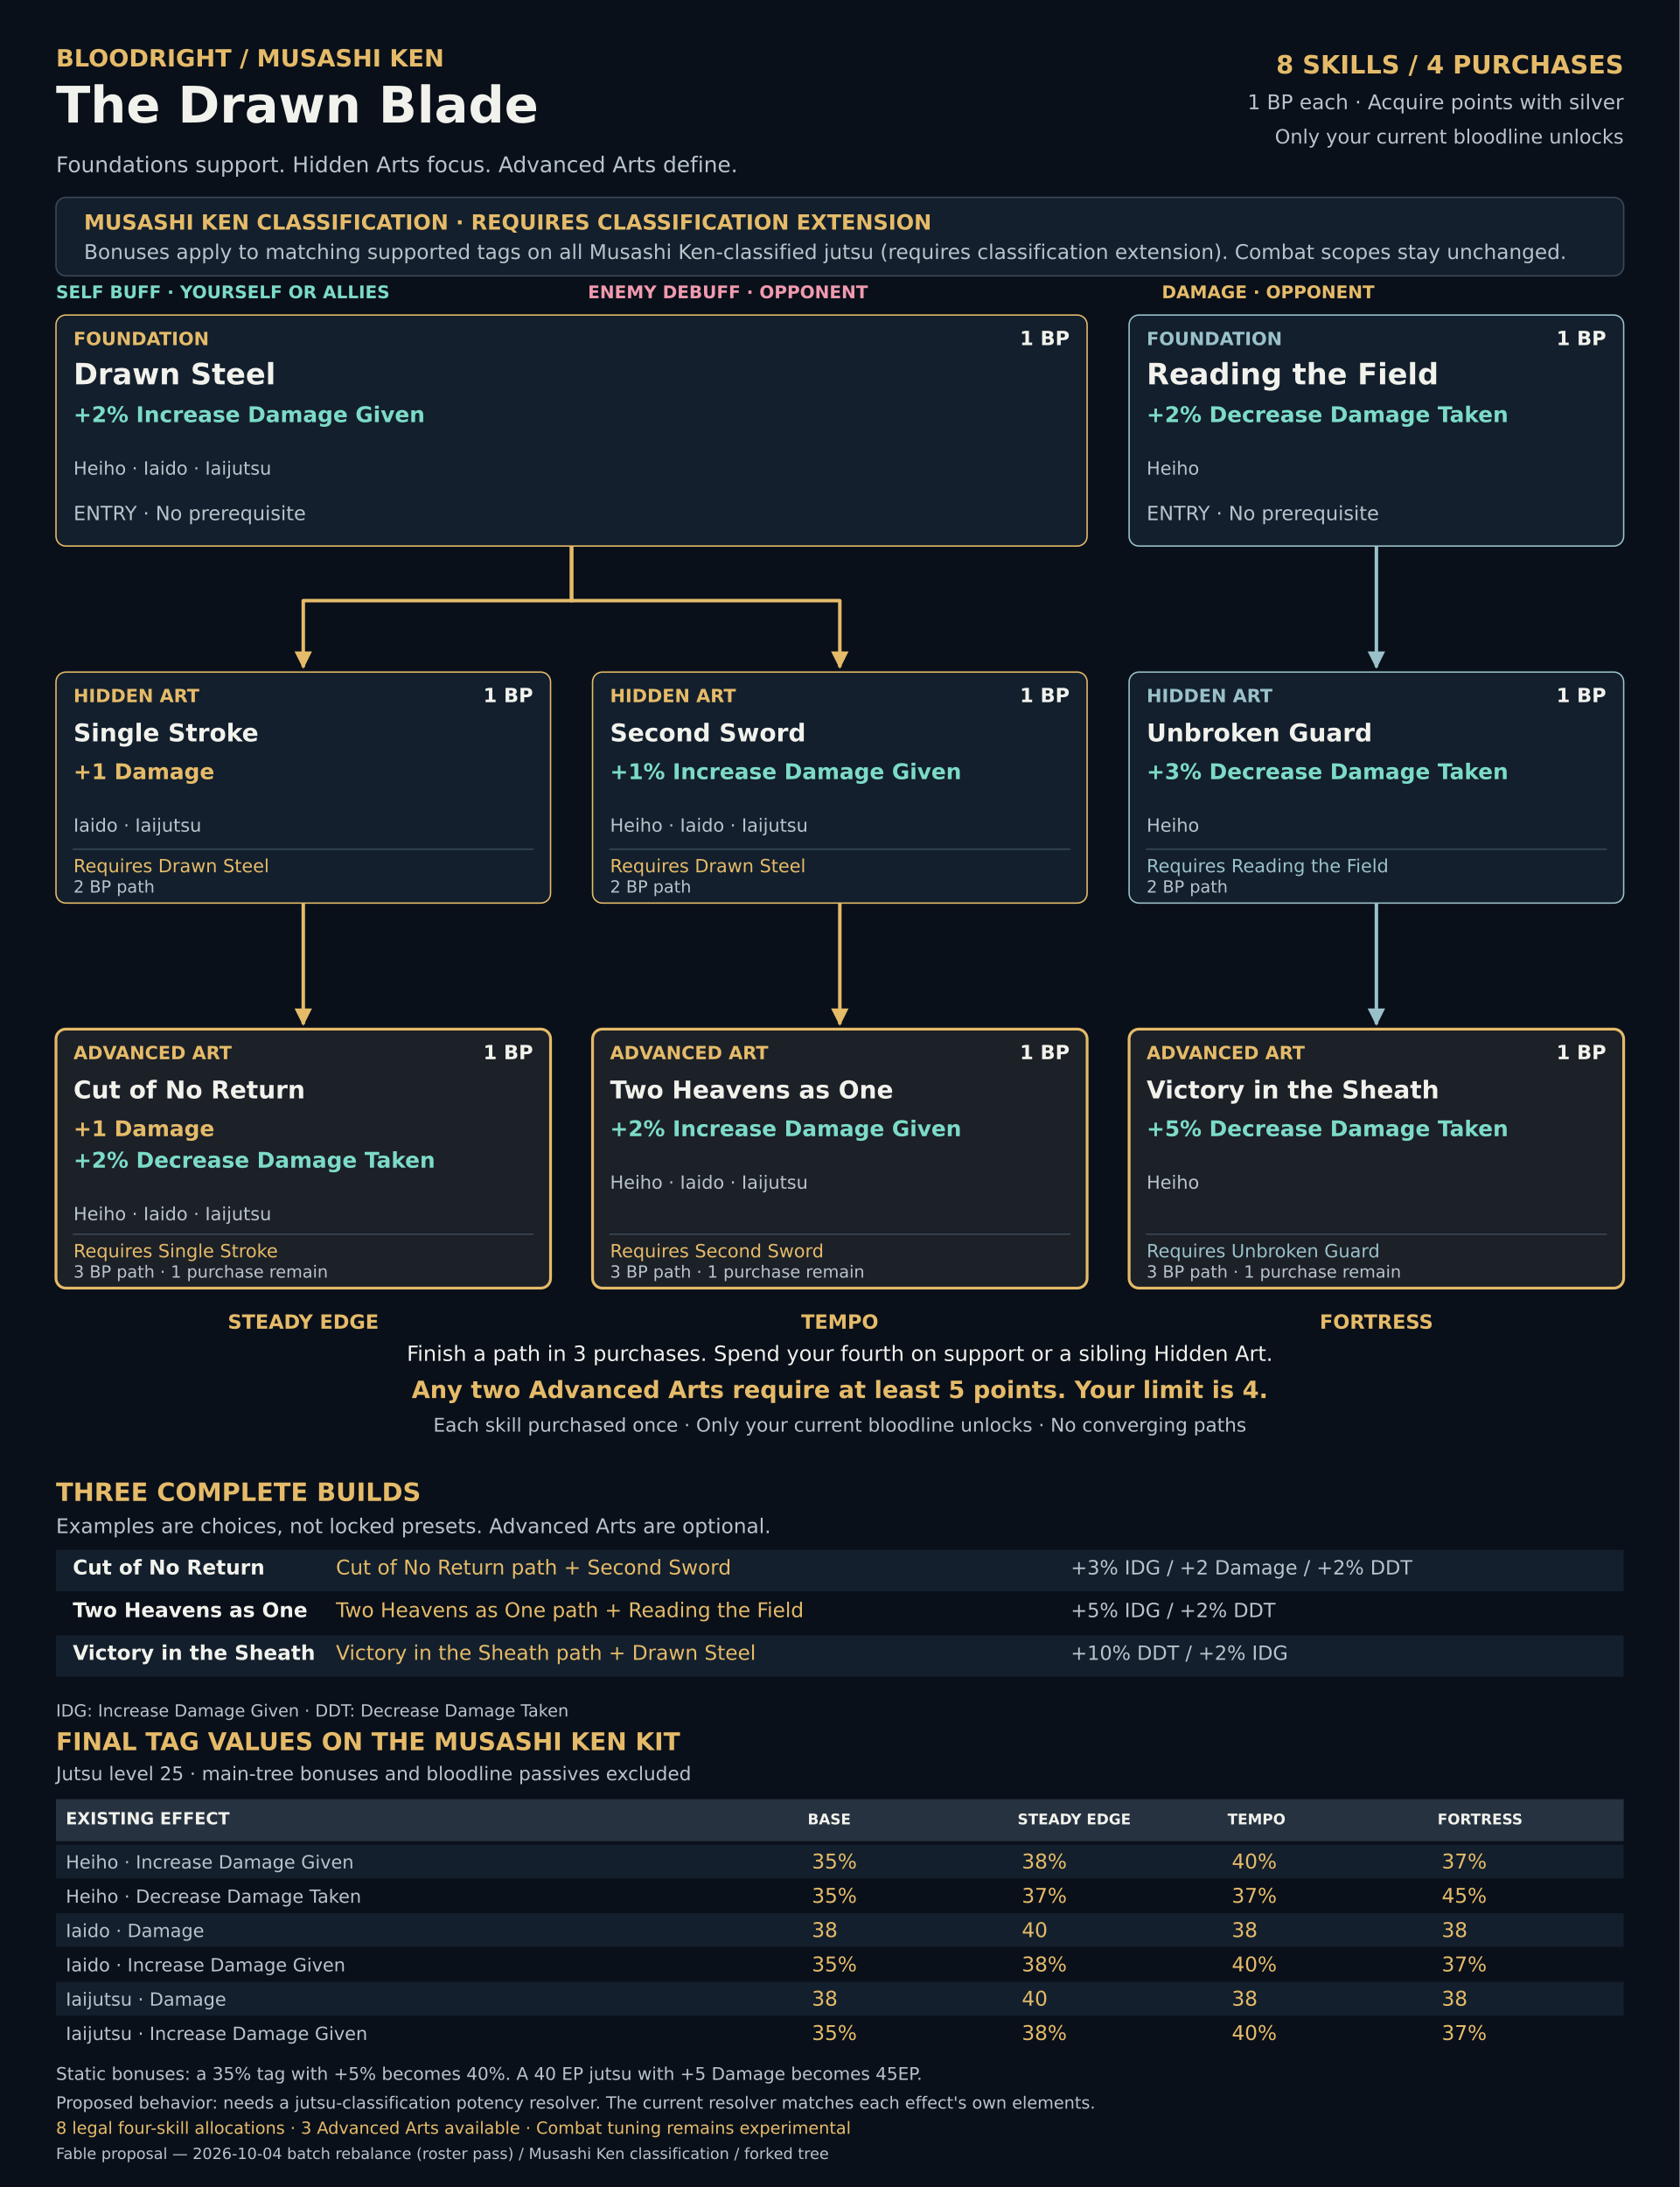
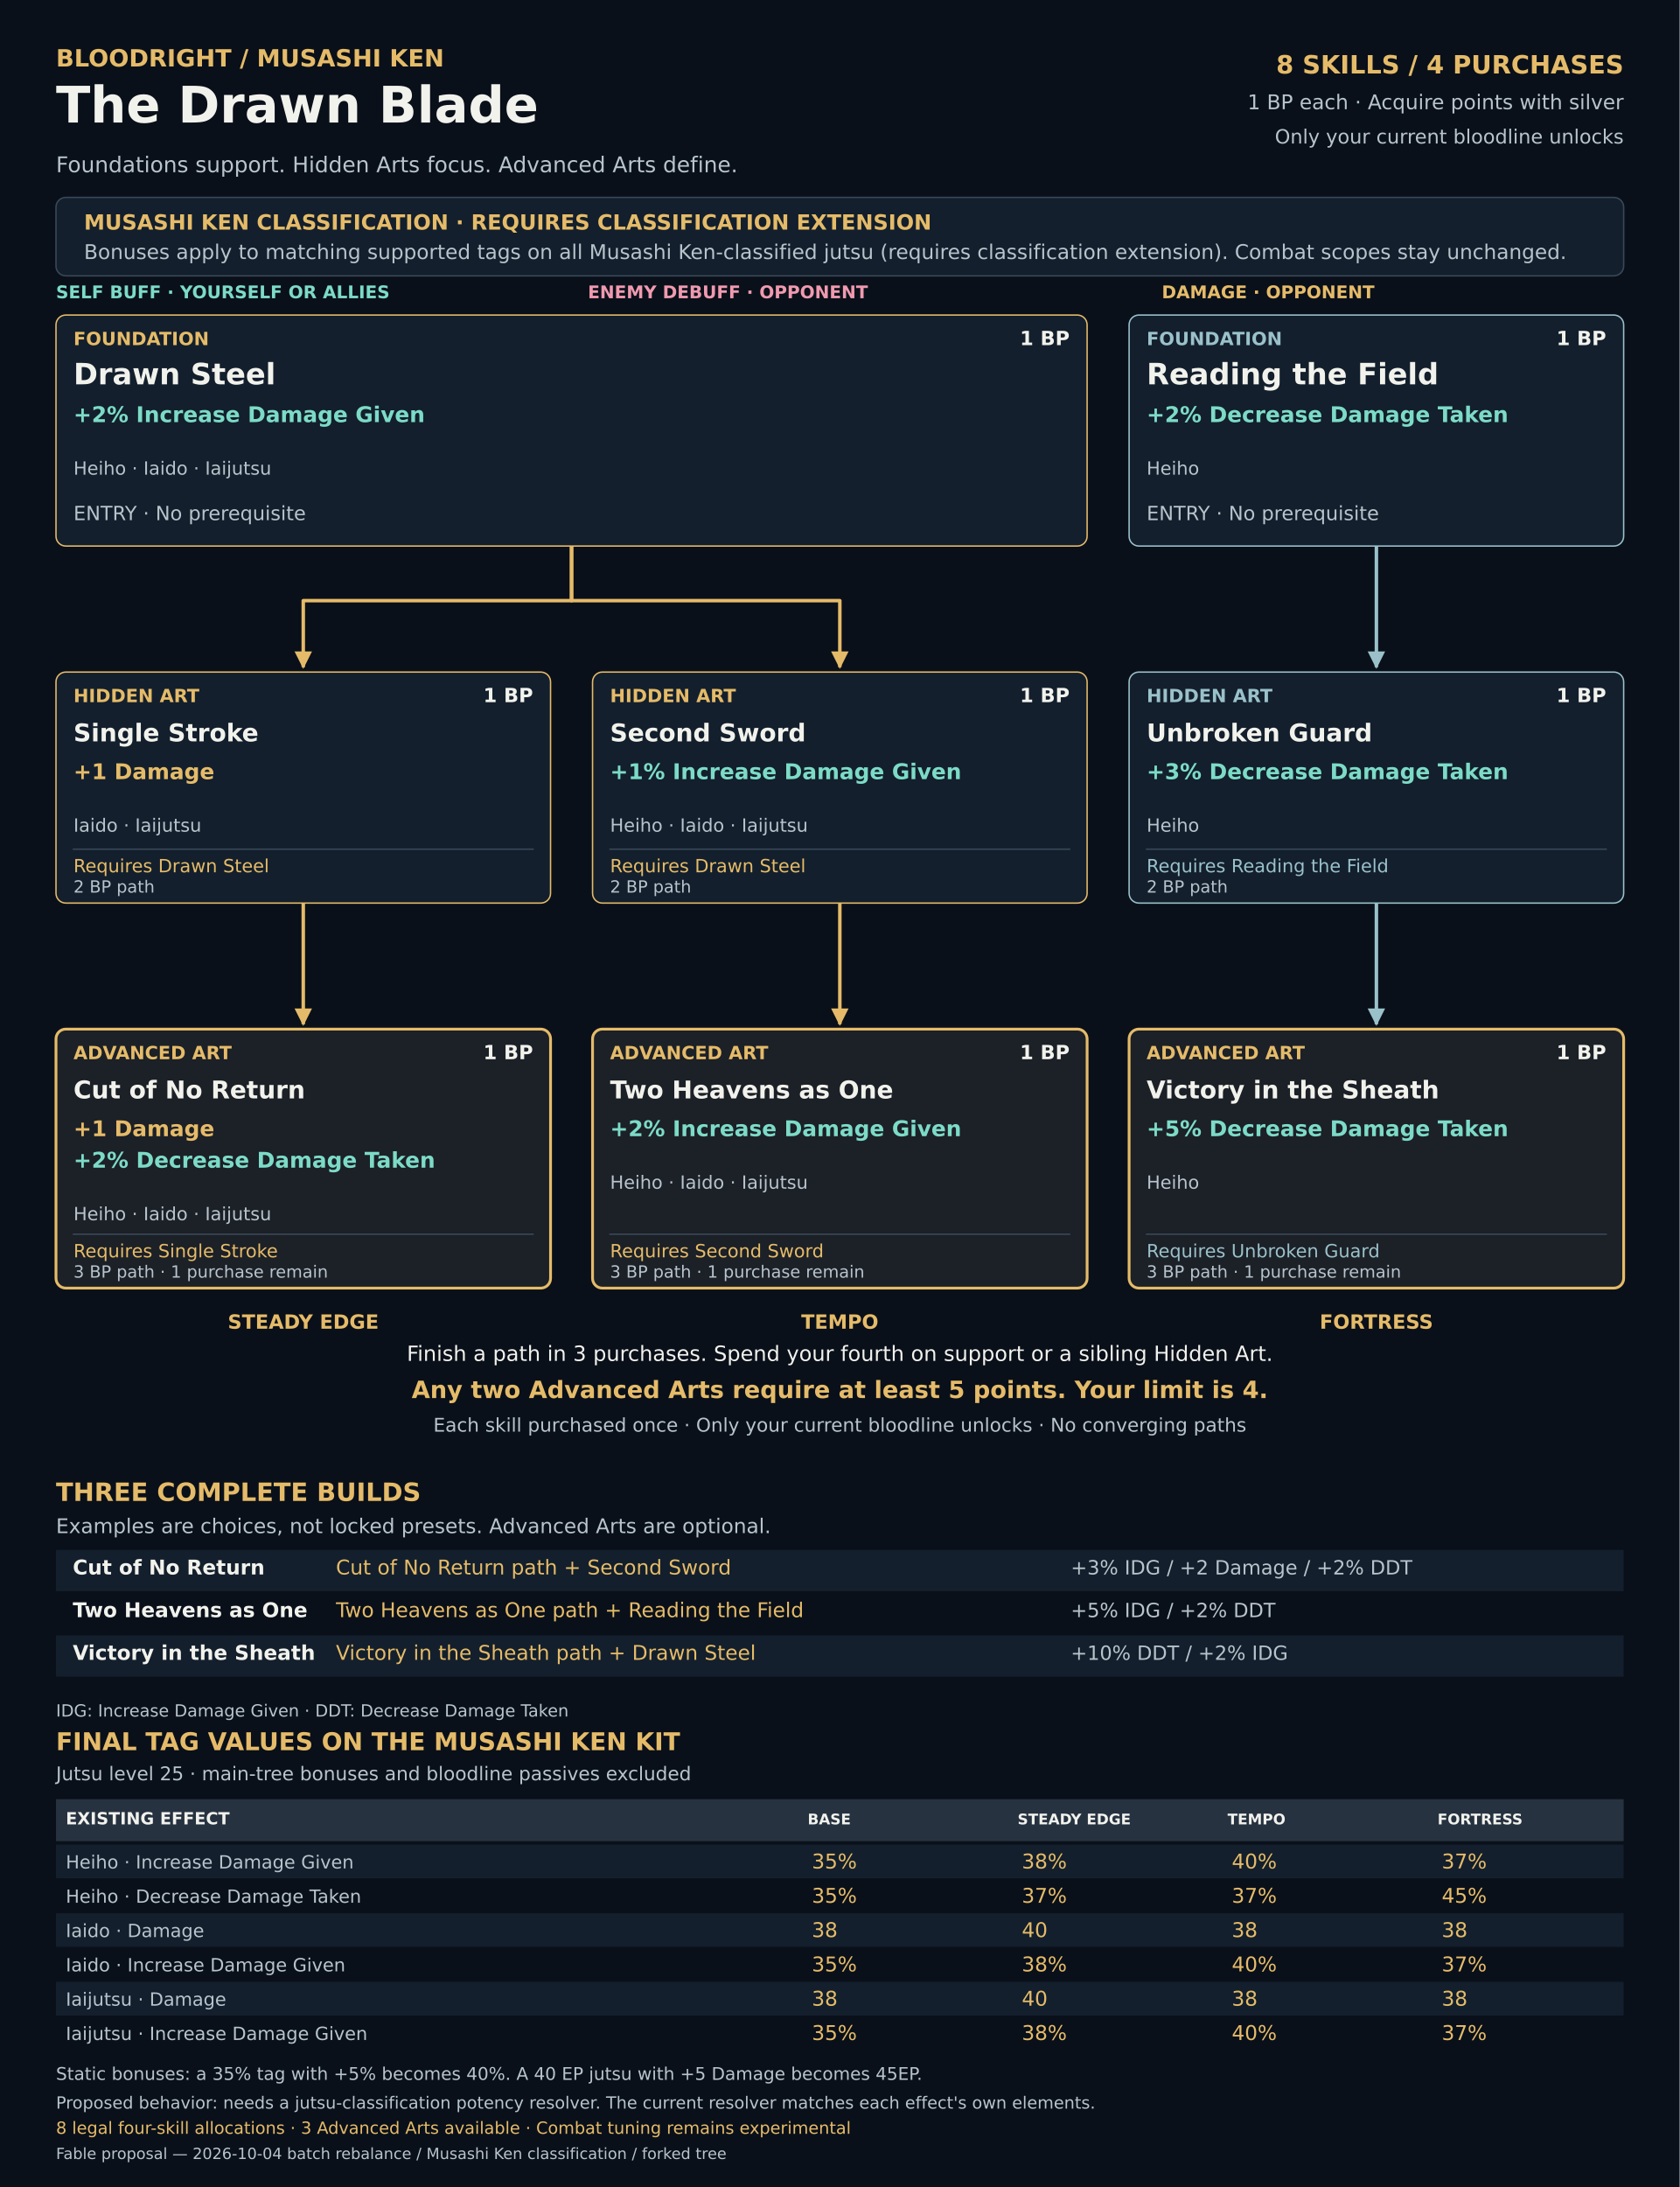
<svg xmlns="http://www.w3.org/2000/svg" width="2400" height="3124" viewBox="0 0 2400 3124" role="img" aria-labelledby="title desc">
  <defs>
    <marker id="arrow-0" viewBox="0 0 10 10" refX="9" refY="5" markerWidth="5" markerHeight="5" orient="auto">
      <path d="M0 0L10 5L0 10Z" fill="#e5bb69" />
    </marker>
    <marker id="arrow-1" viewBox="0 0 10 10" refX="9" refY="5" markerWidth="5" markerHeight="5" orient="auto">
      <path d="M0 0L10 5L0 10Z" fill="#9ac1ca" />
    </marker>
    <marker id="arrow-2" viewBox="0 0 10 10" refX="9" refY="5" markerWidth="5" markerHeight="5" orient="auto">
      <path d="M0 0L10 5L0 10Z" fill="#b8d98d" />
    </marker>
    <marker id="arrow-3" viewBox="0 0 10 10" refX="9" refY="5" markerWidth="5" markerHeight="5" orient="auto">
      <path d="M0 0L10 5L0 10Z" fill="#d9a6e0" />
    </marker>
  </defs>
  <g font-family="DejaVu Sans, sans-serif">
    <rect x="0" y="0" width="2400" height="3124" rx="0" fill="#0a101a" />
    <text x="80" y="95" font-size="34" font-weight="700" fill="#e5bb69" text-anchor="start">BLOODRIGHT / MUSASHI KEN</text>
    <text x="80" y="175" font-size="72" font-weight="700" fill="#f2f2ed" text-anchor="start">The Drawn Blade</text>
    <text x="80" y="246" font-size="31" font-weight="400" fill="#b8c4cc" text-anchor="start">Foundations support. Hidden Arts focus. Advanced Arts define.</text>
    <text x="2320" y="105" font-size="36" font-weight="700" fill="#e5bb69" text-anchor="end">8 SKILLS  /  4 PURCHASES</text>
    <text x="2320" y="156" font-size="29" font-weight="400" fill="#b8c4cc" text-anchor="end">1 BP each · Acquire points with silver</text>
    <text x="2320" y="205" font-size="28" font-weight="400" fill="#b8c4cc" text-anchor="end">Only your current bloodline unlocks</text>
    <rect x="80" y="282" width="2240" height="112" rx="14" fill="#131f2c" stroke="#394858" stroke-width="2" />
    <text x="120" y="328" font-size="30" font-weight="700" fill="#e5bb69" text-anchor="start">MUSASHI KEN CLASSIFICATION · REQUIRES CLASSIFICATION EXTENSION</text>
    <text x="120" y="370" font-size="29" font-weight="400" fill="#b8c4cc" text-anchor="start">Bonuses apply to matching supported tags on all Musashi Ken-classified jutsu (requires classification extension). Combat scopes stay unchanged.</text>
    <text x="80" y="426" font-size="25" font-weight="700" fill="#7cdbc7" text-anchor="start">SELF BUFF · YOURSELF OR ALLIES</text>
    <text x="840" y="426" font-size="25" font-weight="700" fill="#f09aaf" text-anchor="start">ENEMY DEBUFF · OPPONENT</text>
    <text x="1660" y="426" font-size="25" font-weight="700" fill="#e5bb69" text-anchor="start">DAMAGE · OPPONENT</text>
    <path id="edge-02-03" data-from="02" data-to="03" d="M433.333 1290 V1463" fill="none" stroke="#e5bb69" stroke-width="5" stroke-linejoin="round" marker-end="url(#arrow-0)" />
    <path id="edge-04-05" data-from="04" data-to="05" d="M1200 1290 V1463" fill="none" stroke="#e5bb69" stroke-width="5" stroke-linejoin="round" marker-end="url(#arrow-0)" />
    <path id="edge-01-02" data-from="01" data-to="02" d="M816.667 780 V858 H433.333 V953" fill="none" stroke="#e5bb69" stroke-width="5" stroke-linejoin="round" marker-end="url(#arrow-0)" />
    <path id="edge-01-04" data-from="01" data-to="04" d="M816.667 780 V858 H1200 V953" fill="none" stroke="#e5bb69" stroke-width="5" stroke-linejoin="round" marker-end="url(#arrow-0)" />
    <path id="edge-07-08" data-from="07" data-to="08" d="M1966.67 1290 V1463" fill="none" stroke="#9ac1ca" stroke-width="5" stroke-linejoin="round" marker-end="url(#arrow-1)" />
    <path id="edge-06-07" data-from="06" data-to="07" d="M1966.67 780 V953" fill="none" stroke="#9ac1ca" stroke-width="5" stroke-linejoin="round" marker-end="url(#arrow-1)" />
    <g id="node-01" data-cost="1" data-prerequisites="" data-potency-classification="Musashi Ken">
      <rect x="80" y="450" width="1473.33" height="330" rx="14" fill="#131f2c" stroke="#e5bb69" stroke-width="2" />
      <text x="105.0" y="493" font-size="26" font-weight="700" fill="#e5bb69" text-anchor="start">FOUNDATION</text>
      <text x="1528.333" y="493" font-size="28" font-weight="700" fill="#f2f2ed" text-anchor="end">1 BP</text>
      <text x="105.0" y="549" font-size="42" font-weight="700" fill="#f2f2ed" text-anchor="start">Drawn Steel</text>
      <text x="105.0" y="603" font-size="31" font-weight="700" fill="#7cdbc7" text-anchor="start">+2% Increase Damage Given</text>
      <text x="105.0" y="678" font-size="26" font-weight="400" fill="#b8c4cc" text-anchor="start">Heiho · Iaido · Iaijutsu</text>
      <text x="105.0" y="743" font-size="28" font-weight="400" fill="#b8c4cc" text-anchor="start">ENTRY · No prerequisite</text>
    </g>
    <g id="node-06" data-cost="1" data-prerequisites="" data-potency-classification="Musashi Ken">
      <rect x="1613.33" y="450" width="706.667" height="330" rx="14" fill="#131f2c" stroke="#9ac1ca" stroke-width="2" />
      <text x="1638.333" y="493" font-size="26" font-weight="700" fill="#9ac1ca" text-anchor="start">FOUNDATION</text>
      <text x="2295.0" y="493" font-size="28" font-weight="700" fill="#f2f2ed" text-anchor="end">1 BP</text>
      <text x="1638.333" y="549" font-size="42" font-weight="700" fill="#f2f2ed" text-anchor="start">Reading the Field</text>
      <text x="1638.333" y="603" font-size="31" font-weight="700" fill="#7cdbc7" text-anchor="start">+2% Decrease Damage Taken</text>
      <text x="1638.333" y="678" font-size="26" font-weight="400" fill="#b8c4cc" text-anchor="start">Heiho</text>
      <text x="1638.333" y="743" font-size="28" font-weight="400" fill="#b8c4cc" text-anchor="start">ENTRY · No prerequisite</text>
    </g>
    <g id="node-02" data-cost="1" data-prerequisites="01" data-potency-classification="Musashi Ken">
      <rect x="80" y="960" width="706.667" height="330" rx="14" fill="#131f2c" stroke="#e5bb69" stroke-width="2" />
      <text x="105.0" y="1003" font-size="26" font-weight="700" fill="#e5bb69" text-anchor="start">HIDDEN ART</text>
      <text x="761.667" y="1003" font-size="28" font-weight="700" fill="#f2f2ed" text-anchor="end">1 BP</text>
      <text x="105.0" y="1059" font-size="35" font-weight="700" fill="#f2f2ed" text-anchor="start">Single Stroke</text>
      <text x="105.0" y="1113" font-size="31" font-weight="700" fill="#e5bb69" text-anchor="start">+1 Damage</text>
      <text x="105.0" y="1188" font-size="26" font-weight="400" fill="#b8c4cc" text-anchor="start">Iaido · Iaijutsu</text>
      <path d="M104 1213 L762.667 1213" fill="none" stroke="#394858" stroke-width="2" />
      <text x="105.0" y="1246" font-size="26" font-weight="400" fill="#e5bb69" text-anchor="start">Requires Drawn Steel</text>
      <text x="105.0" y="1275" font-size="24" font-weight="400" fill="#b8c4cc" text-anchor="start">2 BP path</text>
    </g>
    <g id="node-04" data-cost="1" data-prerequisites="01" data-potency-classification="Musashi Ken">
      <rect x="846.667" y="960" width="706.667" height="330" rx="14" fill="#131f2c" stroke="#e5bb69" stroke-width="2" />
      <text x="871.667" y="1003" font-size="26" font-weight="700" fill="#e5bb69" text-anchor="start">HIDDEN ART</text>
      <text x="1528.333" y="1003" font-size="28" font-weight="700" fill="#f2f2ed" text-anchor="end">1 BP</text>
      <text x="871.667" y="1059" font-size="35" font-weight="700" fill="#f2f2ed" text-anchor="start">Second Sword</text>
      <text x="871.667" y="1113" font-size="31" font-weight="700" fill="#7cdbc7" text-anchor="start">+1% Increase Damage Given</text>
      <text x="871.667" y="1188" font-size="26" font-weight="400" fill="#b8c4cc" text-anchor="start">Heiho · Iaido · Iaijutsu</text>
      <path d="M870.667 1213 L1529.33 1213" fill="none" stroke="#394858" stroke-width="2" />
      <text x="871.667" y="1246" font-size="26" font-weight="400" fill="#e5bb69" text-anchor="start">Requires Drawn Steel</text>
      <text x="871.667" y="1275" font-size="24" font-weight="400" fill="#b8c4cc" text-anchor="start">2 BP path</text>
    </g>
    <g id="node-07" data-cost="1" data-prerequisites="06" data-potency-classification="Musashi Ken">
      <rect x="1613.33" y="960" width="706.667" height="330" rx="14" fill="#131f2c" stroke="#9ac1ca" stroke-width="2" />
      <text x="1638.333" y="1003" font-size="26" font-weight="700" fill="#9ac1ca" text-anchor="start">HIDDEN ART</text>
      <text x="2295.0" y="1003" font-size="28" font-weight="700" fill="#f2f2ed" text-anchor="end">1 BP</text>
      <text x="1638.333" y="1059" font-size="35" font-weight="700" fill="#f2f2ed" text-anchor="start">Unbroken Guard</text>
      <text x="1638.333" y="1113" font-size="31" font-weight="700" fill="#7cdbc7" text-anchor="start">+3% Decrease Damage Taken</text>
      <text x="1638.333" y="1188" font-size="26" font-weight="400" fill="#b8c4cc" text-anchor="start">Heiho</text>
      <path d="M1637.33 1213 L2296 1213" fill="none" stroke="#394858" stroke-width="2" />
      <text x="1638.333" y="1246" font-size="26" font-weight="400" fill="#9ac1ca" text-anchor="start">Requires Reading the Field</text>
      <text x="1638.333" y="1275" font-size="24" font-weight="400" fill="#b8c4cc" text-anchor="start">2 BP path</text>
    </g>
    <g id="node-03" data-cost="1" data-prerequisites="02" data-potency-classification="Musashi Ken">
      <rect x="80" y="1470" width="706.667" height="370" rx="14" fill="#1c2027" stroke="#e5bb69" stroke-width="4" />
      <text x="105.0" y="1513" font-size="26" font-weight="700" fill="#e5bb69" text-anchor="start">ADVANCED ART</text>
      <text x="761.667" y="1513" font-size="28" font-weight="700" fill="#f2f2ed" text-anchor="end">1 BP</text>
      <text x="105.0" y="1569" font-size="35" font-weight="700" fill="#f2f2ed" text-anchor="start">Cut of No Return</text>
      <text x="105.0" y="1623" font-size="31" font-weight="700" fill="#e5bb69" text-anchor="start">+1 Damage</text>
      <text x="105.0" y="1668" font-size="31" font-weight="700" fill="#7cdbc7" text-anchor="start">+2% Decrease Damage Taken</text>
      <text x="105.0" y="1743" font-size="26" font-weight="400" fill="#b8c4cc" text-anchor="start">Heiho · Iaido · Iaijutsu</text>
      <path d="M104 1763 L762.667 1763" fill="none" stroke="#394858" stroke-width="2" />
      <text x="105.0" y="1796" font-size="26" font-weight="400" fill="#e5bb69" text-anchor="start">Requires Single Stroke</text>
      <text x="105.0" y="1825" font-size="24" font-weight="400" fill="#b8c4cc" text-anchor="start">3 BP path · 1 purchase remain</text>
    </g>
    <g id="node-05" data-cost="1" data-prerequisites="04" data-potency-classification="Musashi Ken">
      <rect x="846.667" y="1470" width="706.667" height="370" rx="14" fill="#1c2027" stroke="#e5bb69" stroke-width="4" />
      <text x="871.667" y="1513" font-size="26" font-weight="700" fill="#e5bb69" text-anchor="start">ADVANCED ART</text>
      <text x="1528.333" y="1513" font-size="28" font-weight="700" fill="#f2f2ed" text-anchor="end">1 BP</text>
      <text x="871.667" y="1569" font-size="35" font-weight="700" fill="#f2f2ed" text-anchor="start">Two Heavens as One</text>
      <text x="871.667" y="1623" font-size="31" font-weight="700" fill="#7cdbc7" text-anchor="start">+2% Increase Damage Given</text>
      <text x="871.667" y="1698" font-size="26" font-weight="400" fill="#b8c4cc" text-anchor="start">Heiho · Iaido · Iaijutsu</text>
      <path d="M870.667 1763 L1529.33 1763" fill="none" stroke="#394858" stroke-width="2" />
      <text x="871.667" y="1796" font-size="26" font-weight="400" fill="#e5bb69" text-anchor="start">Requires Second Sword</text>
      <text x="871.667" y="1825" font-size="24" font-weight="400" fill="#b8c4cc" text-anchor="start">3 BP path · 1 purchase remain</text>
    </g>
    <g id="node-08" data-cost="1" data-prerequisites="07" data-potency-classification="Musashi Ken">
      <rect x="1613.33" y="1470" width="706.667" height="370" rx="14" fill="#1c2027" stroke="#e5bb69" stroke-width="4" />
      <text x="1638.333" y="1513" font-size="26" font-weight="700" fill="#e5bb69" text-anchor="start">ADVANCED ART</text>
      <text x="2295.0" y="1513" font-size="28" font-weight="700" fill="#f2f2ed" text-anchor="end">1 BP</text>
      <text x="1638.333" y="1569" font-size="35" font-weight="700" fill="#f2f2ed" text-anchor="start">Victory in the Sheath</text>
      <text x="1638.333" y="1623" font-size="31" font-weight="700" fill="#7cdbc7" text-anchor="start">+5% Decrease Damage Taken</text>
      <text x="1638.333" y="1698" font-size="26" font-weight="400" fill="#b8c4cc" text-anchor="start">Heiho</text>
      <path d="M1637.33 1763 L2296 1763" fill="none" stroke="#394858" stroke-width="2" />
      <text x="1638.333" y="1796" font-size="26" font-weight="400" fill="#9ac1ca" text-anchor="start">Requires Unbroken Guard</text>
      <text x="1638.333" y="1825" font-size="24" font-weight="400" fill="#b8c4cc" text-anchor="start">3 BP path · 1 purchase remain</text>
    </g>
    <text x="433.333" y="1898" font-size="28" font-weight="700" fill="#e5bb69" text-anchor="middle">STEADY EDGE</text>
    <text x="1200.0" y="1898" font-size="28" font-weight="700" fill="#e5bb69" text-anchor="middle">TEMPO</text>
    <text x="1966.667" y="1898" font-size="28" font-weight="700" fill="#e5bb69" text-anchor="middle">FORTRESS</text>
    <text x="1200.0" y="1944" font-size="30" font-weight="400" fill="#f2f2ed" text-anchor="middle">Finish a path in 3 purchases. Spend your fourth on support or a sibling Hidden Art.</text>
    <text x="1200.0" y="1997" font-size="34" font-weight="700" fill="#e5bb69" text-anchor="middle">Any two Advanced Arts require at least 5 points. Your limit is 4.</text>
    <text x="1200.0" y="2045" font-size="27" font-weight="400" fill="#b8c4cc" text-anchor="middle">Each skill purchased once · Only your current bloodline unlocks · No converging paths</text>
    <text x="80" y="2144" font-size="36" font-weight="700" fill="#e5bb69" text-anchor="start">THREE COMPLETE BUILDS</text>
    <text x="80" y="2190" font-size="29" font-weight="400" fill="#b8c4cc" text-anchor="start">Examples are choices, not locked presets. Advanced Arts are optional.</text>
    <rect x="80" y="2214" width="2240" height="59" rx="0" fill="#131f2c" />
    <text x="104" y="2249" font-size="29" font-weight="700" fill="#f2f2ed" text-anchor="start">Cut of No Return</text>
    <text x="480" y="2249" font-size="29" font-weight="400" fill="#e5bb69" text-anchor="start">Cut of No Return path + Second Sword</text>
    <text x="1530" y="2249" font-size="28" font-weight="400" fill="#b8c4cc" text-anchor="start">+3% IDG / +2 Damage / +2% DDT</text>
    <rect x="80" y="2275" width="2240" height="59" rx="0" fill="#0a101a" />
    <text x="104" y="2310" font-size="29" font-weight="700" fill="#f2f2ed" text-anchor="start">Two Heavens as One</text>
    <text x="480" y="2310" font-size="29" font-weight="400" fill="#e5bb69" text-anchor="start">Two Heavens as One path + Reading the Field</text>
    <text x="1530" y="2310" font-size="28" font-weight="400" fill="#b8c4cc" text-anchor="start">+5% IDG / +2% DDT</text>
    <rect x="80" y="2336" width="2240" height="59" rx="0" fill="#131f2c" />
    <text x="104" y="2371" font-size="29" font-weight="700" fill="#f2f2ed" text-anchor="start">Victory in the Sheath</text>
    <text x="480" y="2371" font-size="29" font-weight="400" fill="#e5bb69" text-anchor="start">Victory in the Sheath path + Drawn Steel</text>
    <text x="1530" y="2371" font-size="28" font-weight="400" fill="#b8c4cc" text-anchor="start">+10% DDT / +2% IDG</text>
    <text x="80" y="2452" font-size="24" font-weight="400" fill="#b8c4cc" text-anchor="start">IDG: Increase Damage Given · DDT: Decrease Damage Taken</text>
    <text x="80" y="2500" font-size="35" font-weight="700" fill="#e5bb69" text-anchor="start">FINAL TAG VALUES ON THE MUSASHI KEN KIT</text>
    <text x="80" y="2543" font-size="27" font-weight="400" fill="#b8c4cc" text-anchor="start">Jutsu level 25 · main-tree bonuses and bloodline passives excluded</text>
    <rect x="80" y="2570" width="2240" height="60" rx="0" fill="#263240" />
    <text x="94" y="2606" font-size="24" font-weight="700" fill="#f2f2ed" text-anchor="start">EXISTING EFFECT</text>
    <text x="1154.0" y="2606" font-size="21" font-weight="700" fill="#f2f2ed" text-anchor="start">BASE</text>
    <text x="1454.0" y="2606" font-size="21" font-weight="700" fill="#f2f2ed" text-anchor="start">STEADY EDGE</text>
    <text x="1754.0" y="2606" font-size="21" font-weight="700" fill="#f2f2ed" text-anchor="start">TEMPO</text>
    <text x="2054.0" y="2606" font-size="21" font-weight="700" fill="#f2f2ed" text-anchor="start">FORTRESS</text>
    <rect x="80" y="2635" width="2240" height="48" rx="0" fill="#131f2c" />
    <text x="94" y="2669" font-size="26" font-weight="400" fill="#b8c4cc" text-anchor="start">Heiho · Increase Damage Given</text>
    <text x="1160.0" y="2669" font-size="29" font-weight="400" fill="#e5bb69" text-anchor="start">35%</text>
    <text x="1460.0" y="2669" font-size="29" font-weight="400" fill="#e5bb69" text-anchor="start">38%</text>
    <text x="1760.0" y="2669" font-size="29" font-weight="400" fill="#e5bb69" text-anchor="start">40%</text>
    <text x="2060.0" y="2669" font-size="29" font-weight="400" fill="#e5bb69" text-anchor="start">37%</text>
    <text x="94" y="2718" font-size="26" font-weight="400" fill="#b8c4cc" text-anchor="start">Heiho · Decrease Damage Taken</text>
    <text x="1160.0" y="2718" font-size="29" font-weight="400" fill="#e5bb69" text-anchor="start">35%</text>
    <text x="1460.0" y="2718" font-size="29" font-weight="400" fill="#e5bb69" text-anchor="start">37%</text>
    <text x="1760.0" y="2718" font-size="29" font-weight="400" fill="#e5bb69" text-anchor="start">37%</text>
    <text x="2060.0" y="2718" font-size="29" font-weight="400" fill="#e5bb69" text-anchor="start">45%</text>
    <rect x="80" y="2733" width="2240" height="48" rx="0" fill="#131f2c" />
    <text x="94" y="2767" font-size="26" font-weight="400" fill="#b8c4cc" text-anchor="start">Iaido · Damage</text>
    <text x="1160.0" y="2767" font-size="29" font-weight="400" fill="#e5bb69" text-anchor="start">38</text>
    <text x="1460.0" y="2767" font-size="29" font-weight="400" fill="#e5bb69" text-anchor="start">40</text>
    <text x="1760.0" y="2767" font-size="29" font-weight="400" fill="#e5bb69" text-anchor="start">38</text>
    <text x="2060.0" y="2767" font-size="29" font-weight="400" fill="#e5bb69" text-anchor="start">38</text>
    <text x="94" y="2816" font-size="26" font-weight="400" fill="#b8c4cc" text-anchor="start">Iaido · Increase Damage Given</text>
    <text x="1160.0" y="2816" font-size="29" font-weight="400" fill="#e5bb69" text-anchor="start">35%</text>
    <text x="1460.0" y="2816" font-size="29" font-weight="400" fill="#e5bb69" text-anchor="start">38%</text>
    <text x="1760.0" y="2816" font-size="29" font-weight="400" fill="#e5bb69" text-anchor="start">40%</text>
    <text x="2060.0" y="2816" font-size="29" font-weight="400" fill="#e5bb69" text-anchor="start">37%</text>
    <rect x="80" y="2831" width="2240" height="48" rx="0" fill="#131f2c" />
    <text x="94" y="2865" font-size="26" font-weight="400" fill="#b8c4cc" text-anchor="start">Iaijutsu · Damage</text>
    <text x="1160.0" y="2865" font-size="29" font-weight="400" fill="#e5bb69" text-anchor="start">38</text>
    <text x="1460.0" y="2865" font-size="29" font-weight="400" fill="#e5bb69" text-anchor="start">40</text>
    <text x="1760.0" y="2865" font-size="29" font-weight="400" fill="#e5bb69" text-anchor="start">38</text>
    <text x="2060.0" y="2865" font-size="29" font-weight="400" fill="#e5bb69" text-anchor="start">38</text>
    <text x="94" y="2914" font-size="26" font-weight="400" fill="#b8c4cc" text-anchor="start">Iaijutsu · Increase Damage Given</text>
    <text x="1160.0" y="2914" font-size="29" font-weight="400" fill="#e5bb69" text-anchor="start">35%</text>
    <text x="1460.0" y="2914" font-size="29" font-weight="400" fill="#e5bb69" text-anchor="start">38%</text>
    <text x="1760.0" y="2914" font-size="29" font-weight="400" fill="#e5bb69" text-anchor="start">40%</text>
    <text x="2060.0" y="2914" font-size="29" font-weight="400" fill="#e5bb69" text-anchor="start">37%</text>
    <text x="80" y="2971" font-size="25" font-weight="400" fill="#b8c4cc" text-anchor="start">Static bonuses: a 35% tag with +5% becomes 40%. A 40 EP jutsu with +5 Damage becomes 45EP.</text>
    <text x="80" y="3012" font-size="24" font-weight="400" fill="#b8c4cc" text-anchor="start">Proposed behavior: needs a jutsu-classification potency resolver. The current resolver matches each effect's own elements.</text>
    <text x="80" y="3048" font-size="24" font-weight="400" fill="#e5bb69" text-anchor="start">8 legal four-skill allocations · 3 Advanced Arts available · Combat tuning remains experimental</text>
-     <text x="80" y="3084" font-size="22" font-weight="400" fill="#b8c4cc" text-anchor="start">Fable proposal — 2026-10-04 batch rebalance (roster pass) / Musashi Ken classification / forked tree</text>
+     <text x="80" y="3084" font-size="22" font-weight="400" fill="#b8c4cc" text-anchor="start">Fable proposal — 2026-10-04 batch rebalance / Musashi Ken classification / forked tree</text>
  </g>
</svg>
